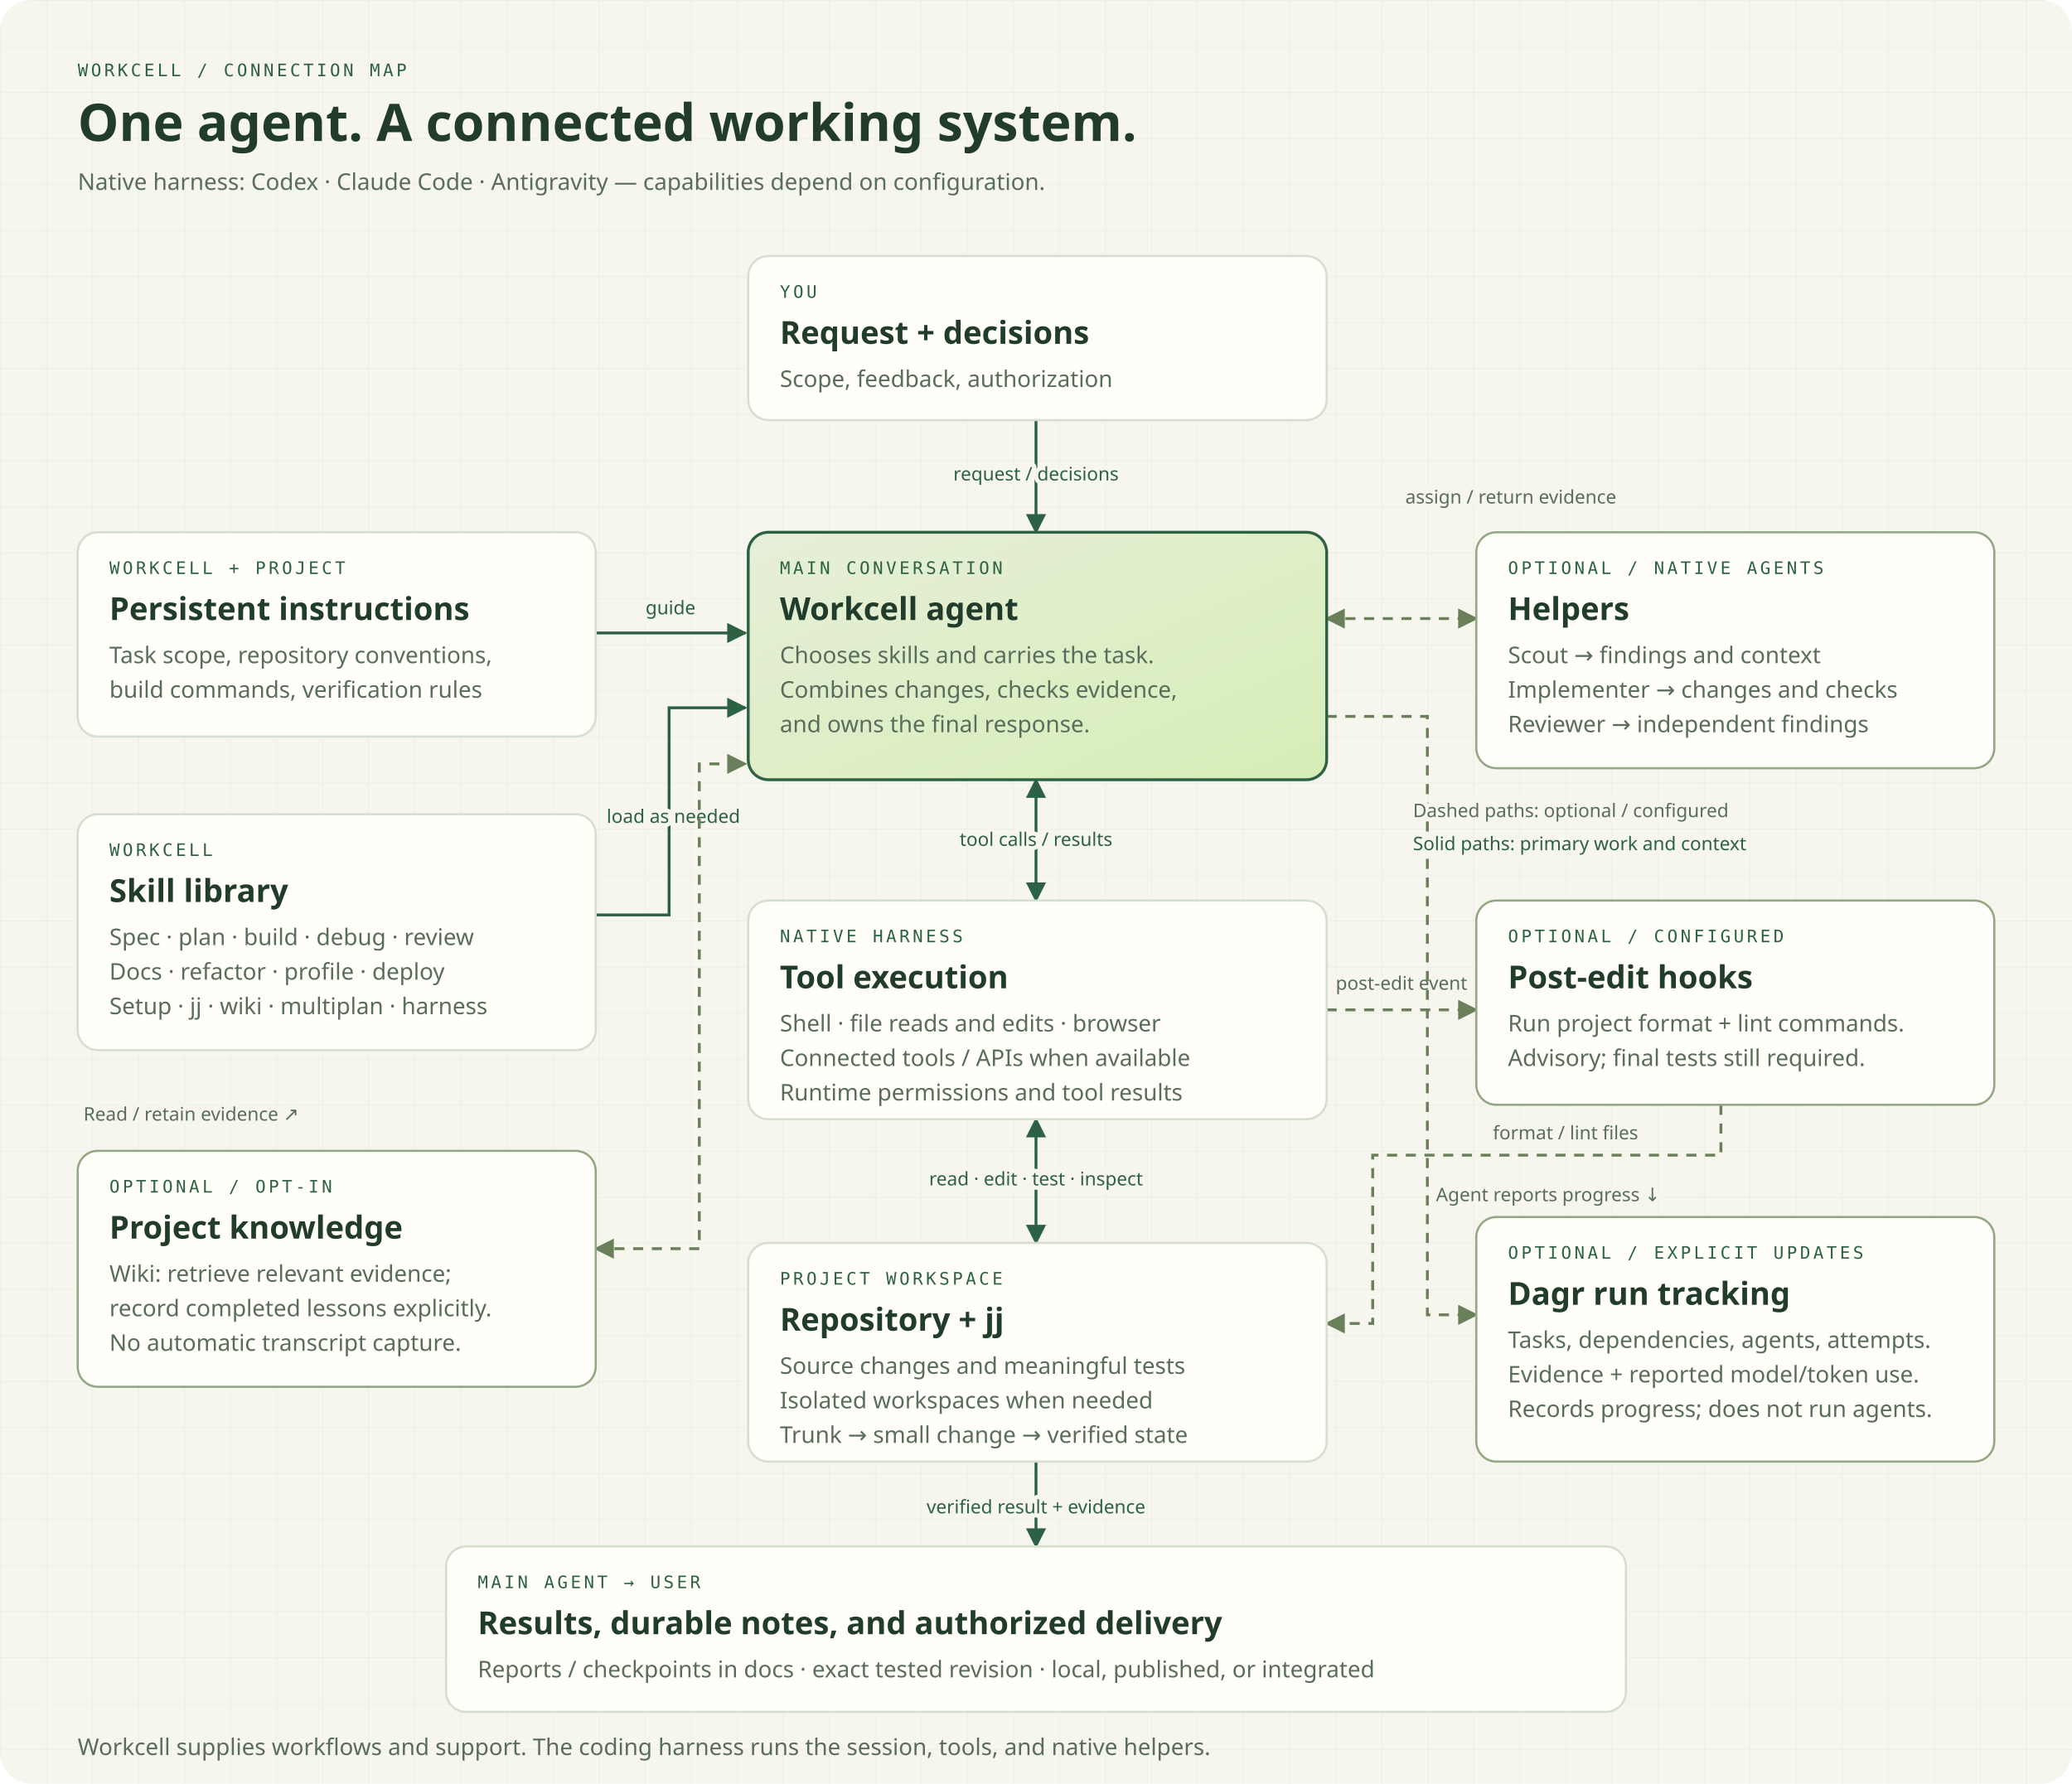
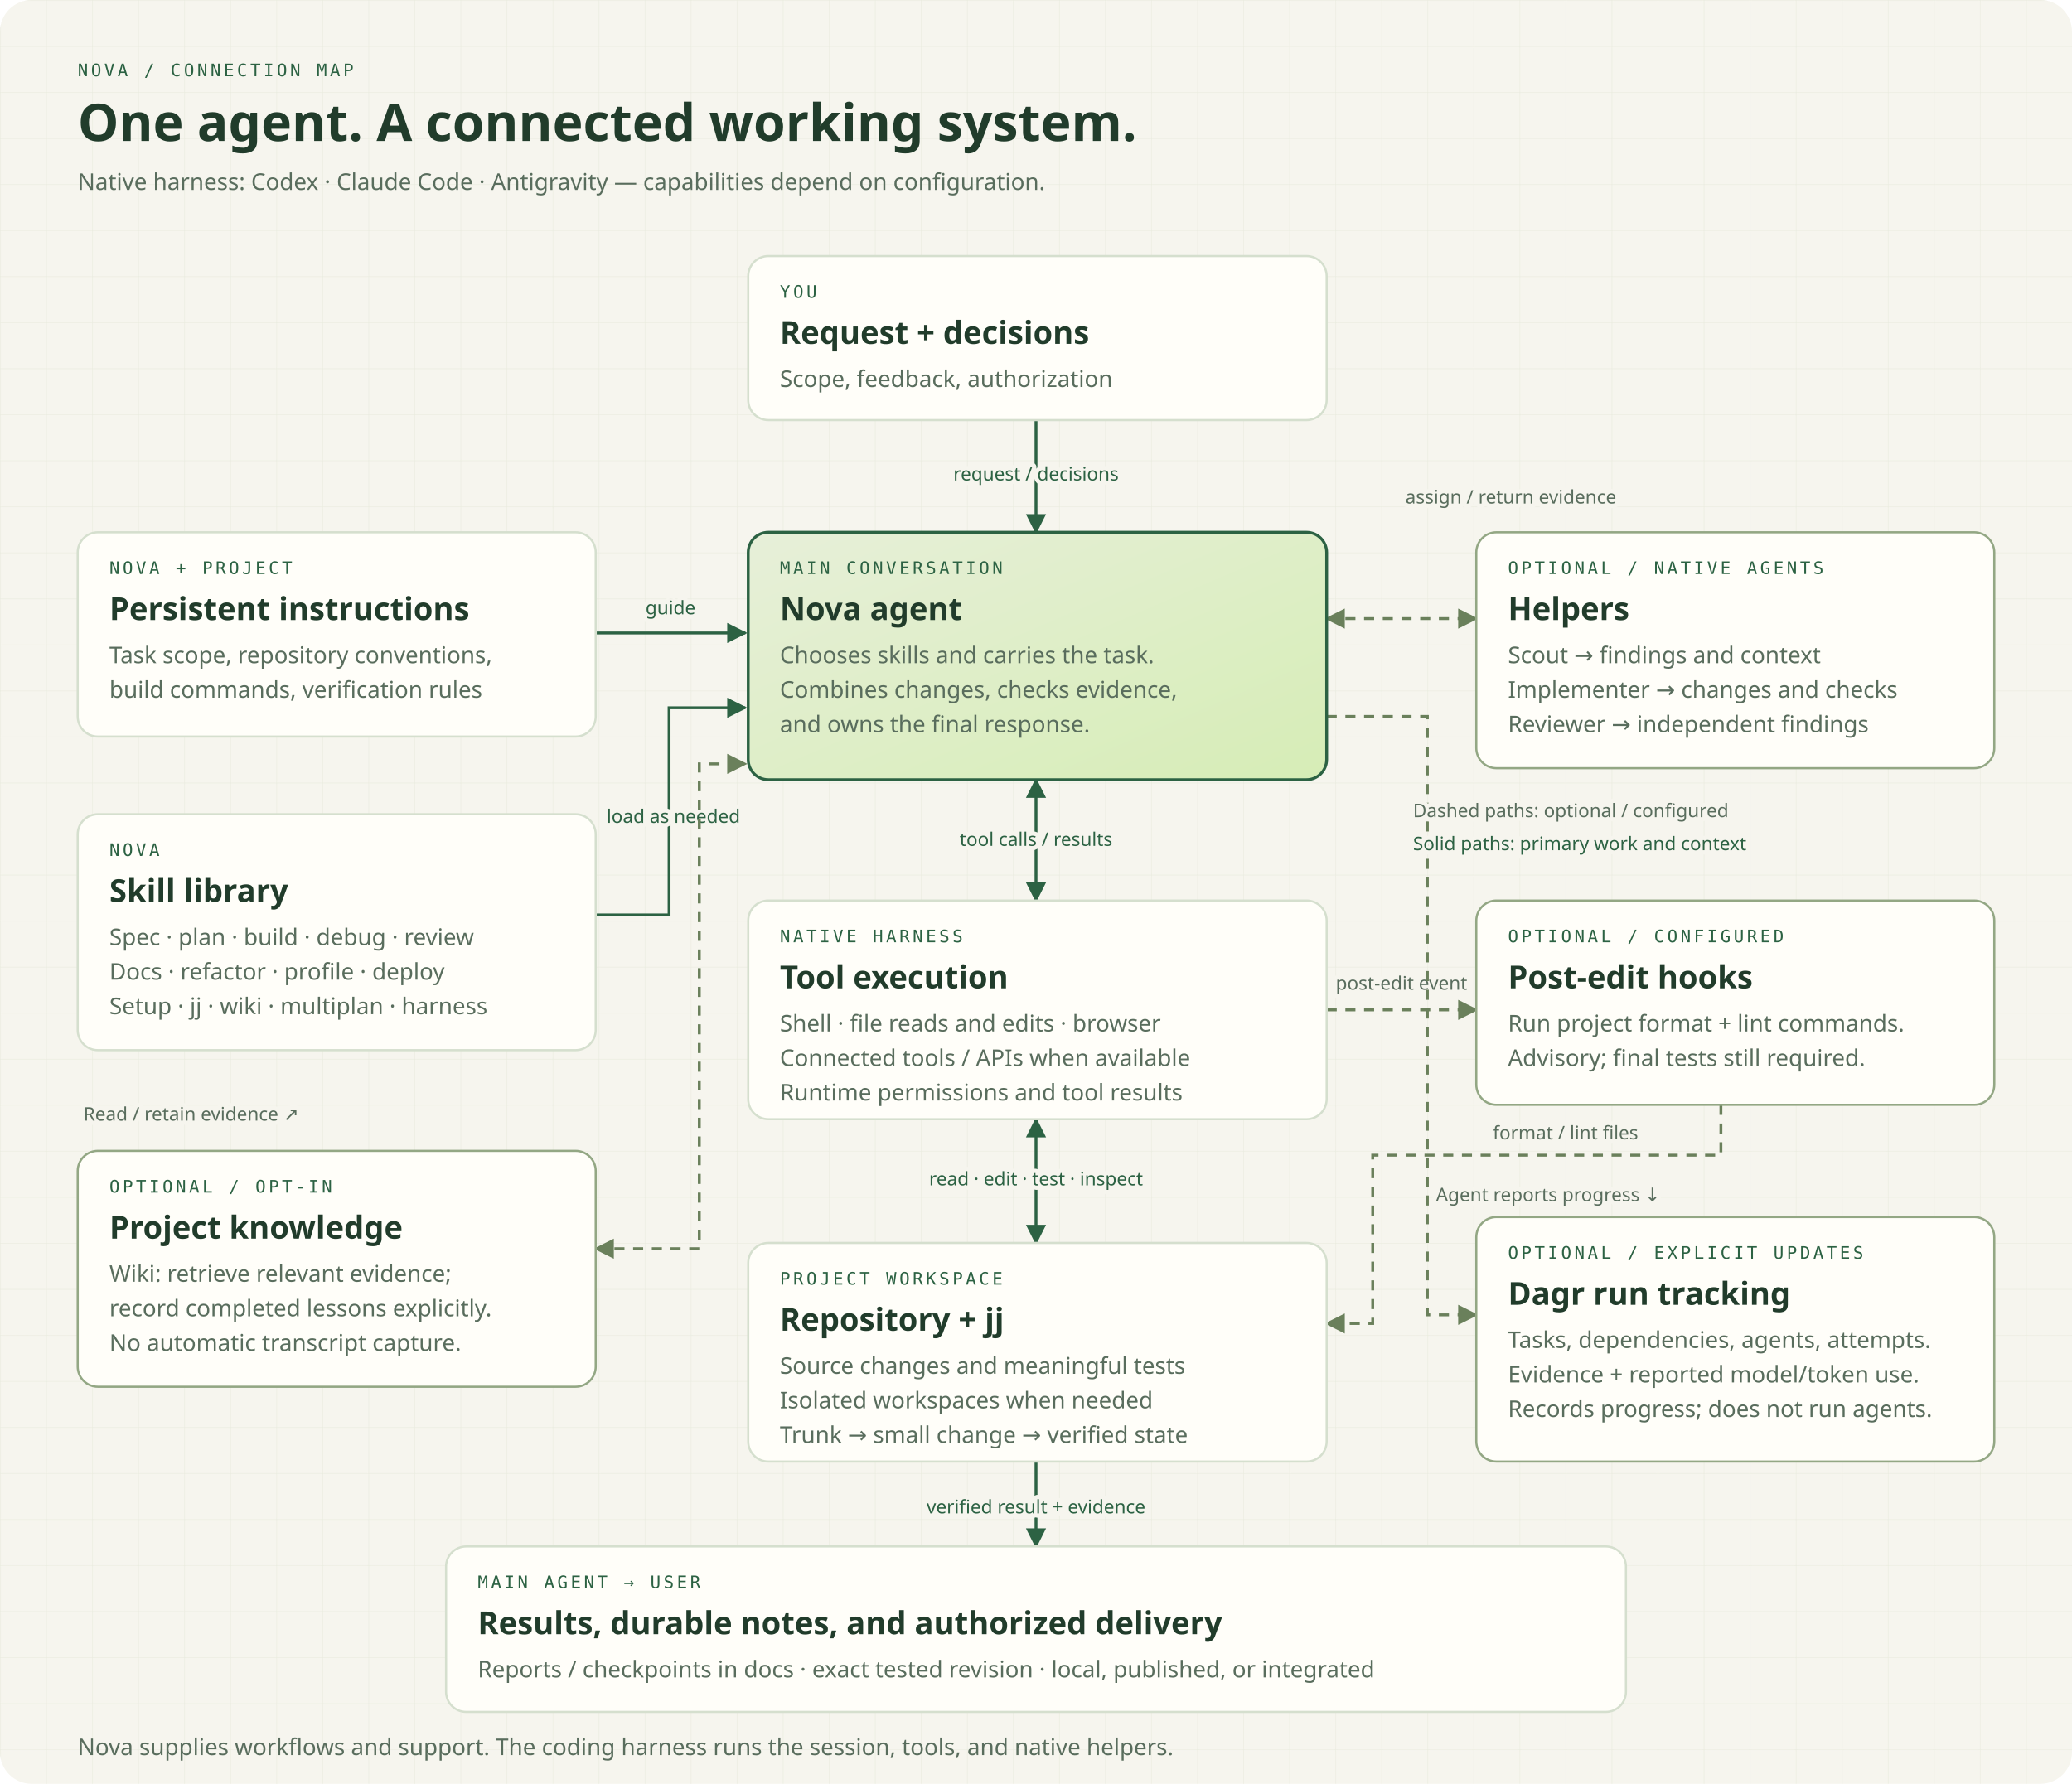
<svg xmlns="http://www.w3.org/2000/svg" width="1440" height="1240" viewBox="0 0 1440 1240" role="img" aria-labelledby="title desc">
  <defs>
    <pattern id="grid" width="32" height="32" patternUnits="userSpaceOnUse">
      <path d="M32 0H0V32" fill="none" stroke="#e7eadd" stroke-width=".6" />
    </pattern>
    <marker id="arrow" viewBox="0 0 10 10" refX="9" refY="5" markerWidth="7" markerHeight="7" orient="auto-start-reverse">
      <path d="M0 0 10 5 0 10Z" fill="#2c6243" />
    </marker>
    <marker id="optional" viewBox="0 0 10 10" refX="9" refY="5" markerWidth="7" markerHeight="7" orient="auto-start-reverse">
      <path d="M0 0 10 5 0 10Z" fill="#6a805b" />
    </marker>
    <linearGradient id="core" x2="1" y2="1">
      <stop stop-color="#e7efd9" />
      <stop offset="1" stop-color="#d6edb6" />
    </linearGradient>
  </defs>
  <style>text{font-family:system-ui,sans-serif;fill:#213c2b}.eyebrow{font-family:ui-monospace,monospace;font-size:12px;letter-spacing:2px;fill:#2c6243}.heading{font-size:22px;font-weight:700}.body{font-size:16px;fill:#596d5d}.label{font-size:13px;fill:#2c6243;paint-order:stroke;stroke:#f6f5ee;stroke-width:6;stroke-linejoin:round}.optlabel{fill:#596d5d}.edge{fill:none;stroke:#2c6243;stroke-width:2;marker-end:url(#arrow)}.opt{stroke:#6a805b;stroke-dasharray:7 6;marker-end:url(#optional)}.box{fill:#fffef9;stroke:#d5dfce;stroke-width:1.5}.optionalbox{stroke:#93a784}.core{fill:url(#core);stroke:#2c6243;stroke-width:2}</style>
  <rect width="1440" height="1240" rx="22" fill="#f6f5ee" />
  <rect width="1440" height="1240" rx="22" fill="url(#grid)" />
-   <text x="54" y="53" class="eyebrow">WORKCELL / CONNECTION MAP</text>
+   <text x="54" y="53" class="eyebrow">NOVA / CONNECTION MAP</text>
  <text x="54" y="98" font-size="36" font-weight="700">One agent. A connected working system.</text>
  <text x="54" y="132" class="body">Native harness: Codex · Claude Code · Antigravity — capabilities depend on configuration.</text>
  <path d="M720 292V370" class="edge " />
  <text x="720" y="334" text-anchor="middle" class="label ">request / decisions</text>
  <path d="M414 440H518" class="edge " />
  <text x="466" y="427" text-anchor="middle" class="label ">guide</text>
  <path d="M414 636H465V492H518" class="edge " />
  <text x="468" y="572" text-anchor="middle" class="label ">load as needed</text>
  <path d="M414 868H486V531H518" class="edge opt" marker-start="url(#optional)" />
  <path d="M922 430H1026" class="edge opt" marker-start="url(#optional)" />
  <text x="1050" y="350" text-anchor="middle" class="label optlabel">assign / return evidence</text>
  <path d="M720 542V626" class="edge " marker-start="url(#arrow)" />
  <text x="720" y="588" text-anchor="middle" class="label ">tool calls / results</text>
  <path d="M720 778V864" class="edge " marker-start="url(#arrow)" />
  <text x="720" y="824" text-anchor="middle" class="label ">read · edit · test · inspect</text>
  <path d="M922 702H1026" class="edge opt" />
  <text x="974" y="688" text-anchor="middle" class="label optlabel">post-edit event</text>
  <path d="M1196 768V803H954V920H922" class="edge opt" />
  <text x="1088" y="792" text-anchor="middle" class="label optlabel">format / lint files</text>
  <path d="M922 498H992V914H1026" class="edge opt" />
  <path d="M720 1016V1075" class="edge " />
  <text x="720" y="1052" text-anchor="middle" class="label ">verified result + evidence</text>
  <g>
    <rect x="520" y="178" width="402" height="114" rx="14" class="box" />
    <text x="542" y="207" class="eyebrow">YOU</text>
    <text x="542" y="239" class="heading">Request + decisions</text>
    <text x="542" y="269" class="body">Scope, feedback, authorization</text>
  </g>
  <g>
    <rect x="54" y="370" width="360" height="142" rx="14" class="box" />
-     <text x="76" y="399" class="eyebrow">WORKCELL + PROJECT</text>
+     <text x="76" y="399" class="eyebrow">NOVA + PROJECT</text>
    <text x="76" y="431" class="heading">Persistent instructions</text>
    <text x="76" y="461" class="body">Task scope, repository conventions,</text>
    <text x="76" y="485" class="body">build commands, verification rules</text>
  </g>
  <g>
    <rect x="54" y="566" width="360" height="164" rx="14" class="box" />
-     <text x="76" y="595" class="eyebrow">WORKCELL</text>
+     <text x="76" y="595" class="eyebrow">NOVA</text>
    <text x="76" y="627" class="heading">Skill library</text>
    <text x="76" y="657" class="body">Spec · plan · build · debug · review</text>
    <text x="76" y="681" class="body">Docs · refactor · profile · deploy</text>
    <text x="76" y="705" class="body">Setup · jj · wiki · multiplan · harness</text>
  </g>
  <g>
    <rect x="54" y="800" width="360" height="164" rx="14" class="box optionalbox" />
    <text x="76" y="829" class="eyebrow">OPTIONAL / OPT-IN</text>
    <text x="76" y="861" class="heading">Project knowledge</text>
    <text x="76" y="891" class="body">Wiki: retrieve relevant evidence;</text>
    <text x="76" y="915" class="body">record completed lessons explicitly.</text>
    <text x="76" y="939" class="body">No automatic transcript capture.</text>
  </g>
  <g>
    <rect x="520" y="370" width="402" height="172" rx="14" class="core" />
    <text x="542" y="399" class="eyebrow">MAIN CONVERSATION</text>
-     <text x="542" y="431" class="heading">Workcell agent</text>
+     <text x="542" y="431" class="heading">Nova agent</text>
    <text x="542" y="461" class="body">Chooses skills and carries the task.</text>
    <text x="542" y="485" class="body">Combines changes, checks evidence,</text>
    <text x="542" y="509" class="body">and owns the final response.</text>
  </g>
  <g>
    <rect x="1026" y="370" width="360" height="164" rx="14" class="box optionalbox" />
    <text x="1048" y="399" class="eyebrow">OPTIONAL / NATIVE AGENTS</text>
    <text x="1048" y="431" class="heading">Helpers</text>
    <text x="1048" y="461" class="body">Scout → findings and context</text>
    <text x="1048" y="485" class="body">Implementer → changes and checks</text>
    <text x="1048" y="509" class="body">Reviewer → independent findings</text>
  </g>
  <g>
    <rect x="520" y="626" width="402" height="152" rx="14" class="box" />
    <text x="542" y="655" class="eyebrow">NATIVE HARNESS</text>
    <text x="542" y="687" class="heading">Tool execution</text>
    <text x="542" y="717" class="body">Shell · file reads and edits · browser</text>
    <text x="542" y="741" class="body">Connected tools / APIs when available</text>
    <text x="542" y="765" class="body">Runtime permissions and tool results</text>
  </g>
  <g>
    <rect x="1026" y="626" width="360" height="142" rx="14" class="box optionalbox" />
    <text x="1048" y="655" class="eyebrow">OPTIONAL / CONFIGURED</text>
    <text x="1048" y="687" class="heading">Post-edit hooks</text>
    <text x="1048" y="717" class="body">Run project format + lint commands.</text>
    <text x="1048" y="741" class="body">Advisory; final tests still required.</text>
  </g>
  <g>
    <rect x="1026" y="846" width="360" height="170" rx="14" class="box optionalbox" />
    <text x="1048" y="875" class="eyebrow">OPTIONAL / EXPLICIT UPDATES</text>
    <text x="1048" y="907" class="heading">Dagr run tracking</text>
    <text x="1048" y="937" class="body">Tasks, dependencies, agents, attempts.</text>
    <text x="1048" y="961" class="body">Evidence + reported model/token use.</text>
    <text x="1048" y="985" class="body">Records progress; does not run agents.</text>
  </g>
  <g>
    <rect x="520" y="864" width="402" height="152" rx="14" class="box" />
    <text x="542" y="893" class="eyebrow">PROJECT WORKSPACE</text>
    <text x="542" y="925" class="heading">Repository + jj</text>
    <text x="542" y="955" class="body">Source changes and meaningful tests</text>
    <text x="542" y="979" class="body">Isolated workspaces when needed</text>
    <text x="542" y="1003" class="body">Trunk → small change → verified state</text>
  </g>
  <g>
    <rect x="310" y="1075" width="820" height="115" rx="14" class="box" />
    <text x="332" y="1104" class="eyebrow">MAIN AGENT → USER</text>
    <text x="332" y="1136" class="heading">Results, durable notes, and authorized delivery</text>
    <text x="332" y="1166" class="body">Reports / checkpoints in docs · exact tested revision · local, published, or integrated</text>
  </g>
  <text x="982" y="568" class="label optlabel">Dashed paths: optional / configured</text>
  <text x="982" y="591" class="label">Solid paths: primary work and context</text>
  <text x="998" y="835" class="label optlabel">Agent reports progress ↓</text>
  <text x="58" y="779" class="label optlabel">Read / retain evidence ↗</text>
-   <text x="54" y="1220" class="body">Workcell supplies workflows and support. The coding harness runs the session, tools, and native helpers.</text>
+   <text x="54" y="1220" class="body">Nova supplies workflows and support. The coding harness runs the session, tools, and native helpers.</text>
</svg>
